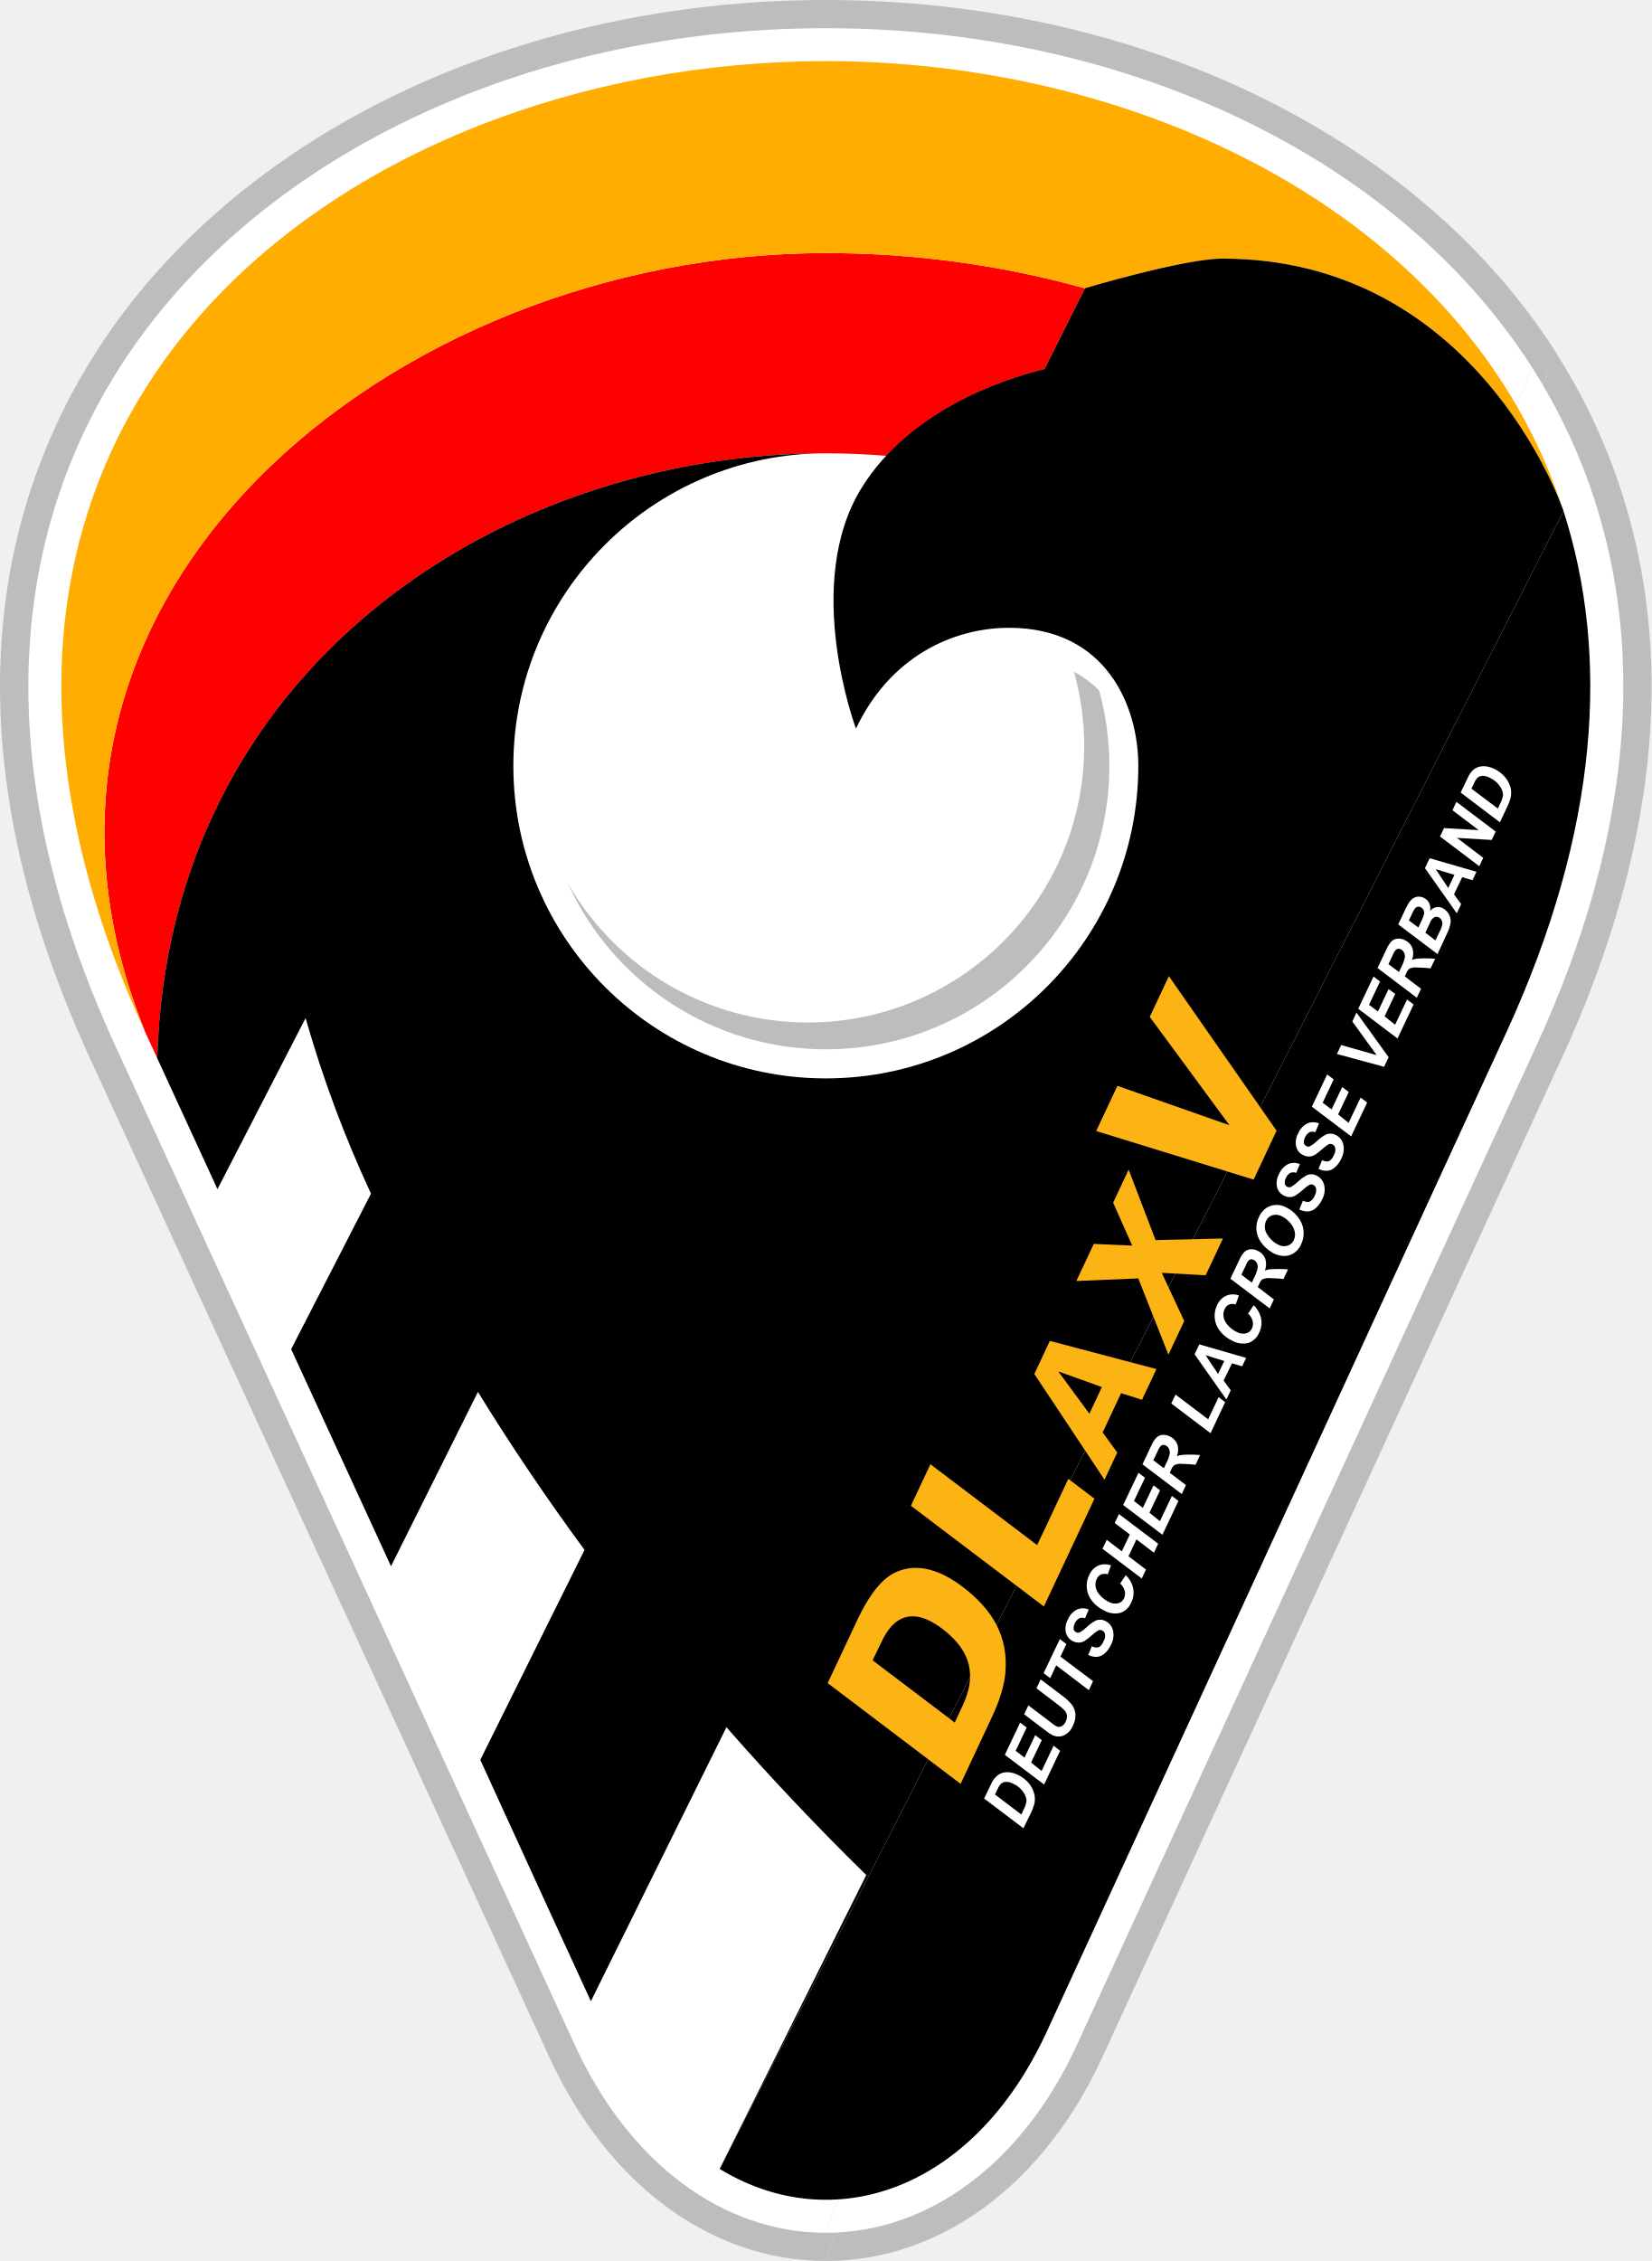
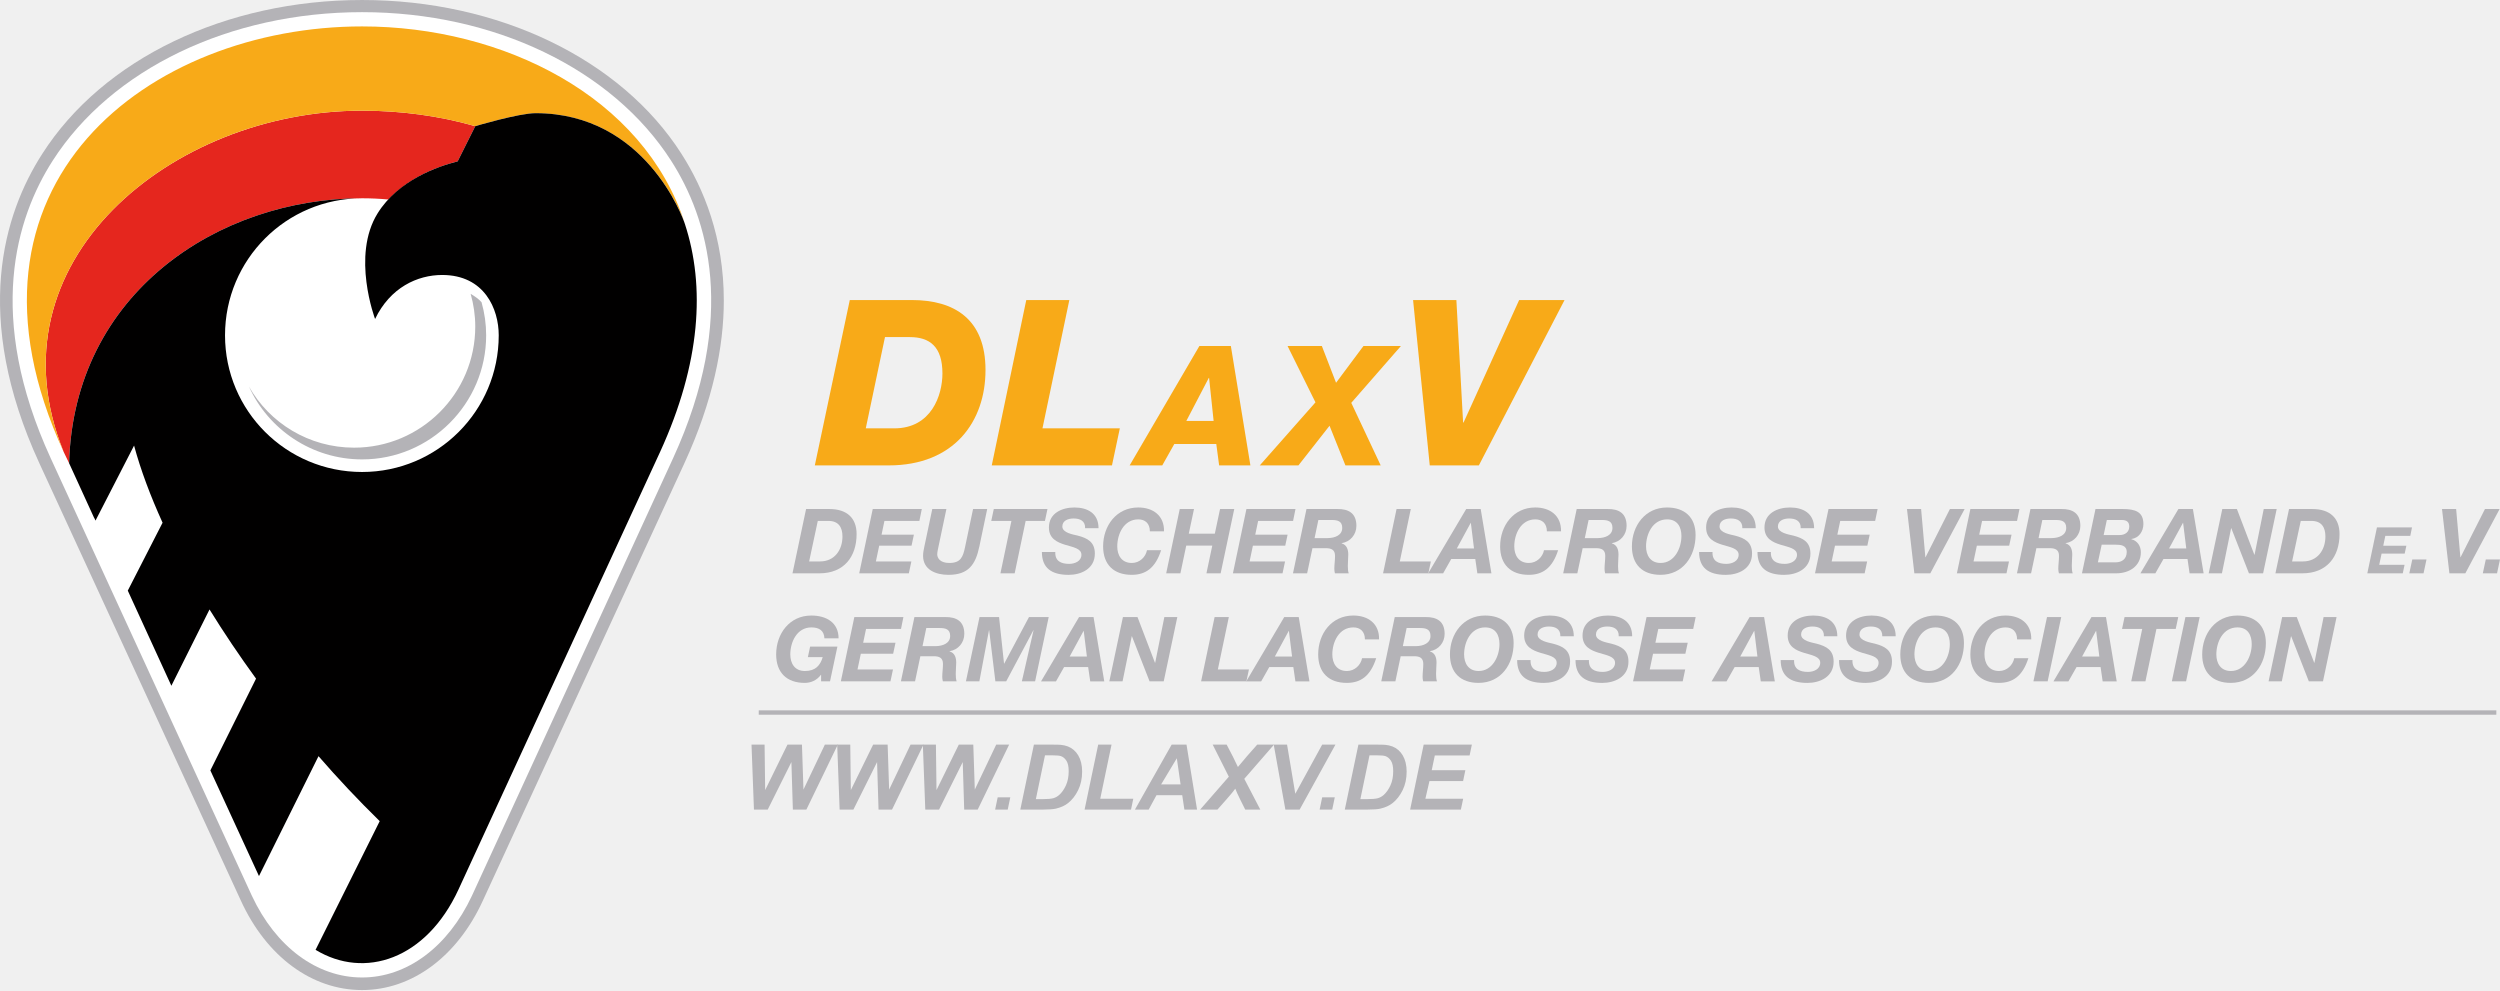
- <svg xmlns="http://www.w3.org/2000/svg" id="Ebene_1" data-name="Ebene 1" viewBox="0 0 588.91 806">
+ <svg xmlns="http://www.w3.org/2000/svg" viewBox="1342.37 1413.15 9528.93 3773.67">
  <defs>
-     <style>
-       .cla-1 {
-         fill: #bbbdbf;
-       }
- 
-       .cla-2 {
-         fill: #fff;
-       }
- 
-       .cla-3 {
-         fill: red;
-       }
- 
-       .cla-4 {
-         fill: #ffad00;
-       }
- 
-       .cla-5 {
-         fill: #fcb415;
-       }
-     </style>
+     <style>.cls-1,.cls-7{fill:#b4b3b7;}.cls-1,.cls-2,.cls-3,.cls-4,.cls-5{fill-rule:evenodd;}.cls-2{fill:#fff;}.cls-3{fill:#e5261e;}.cls-4,.cls-6{fill:#f8aa18;}.cls-5{fill:#010000;}</style>
  </defs>
-   <path class="cla-1" d="M28.17,532.69c40.81,0,77.66-27.14,98.58-72.62L290.59,103.88c23.27-50.59,32-94.71,32-132.52,0-51.41-16.26-91.1-34.33-119.33" transform="translate(266.28 273.3)" />
-   <path class="cla-1" d="M288.3-148C238.75-225.28,139.08-273.3,28.17-273.3s-210.57,48-260.11,125.36c-31.37,49-57.24,132.37-2.3,251.82L-70.4,460.07c20.92,45.48,57.78,72.62,98.57,72.62" transform="translate(266.28 273.3)" />
-   <path class="cla-2" d="M28.17,522.65c36.79,0,70.2-25,89.44-66.8L281.44,99.68c53-115.31,28.42-195.37-1.61-242.23" transform="translate(266.28 273.3)" />
-   <path class="cla-2" d="M279.83-142.55C232.09-217,135.68-263.25,28.17-263.25S-175.75-217-223.48-142.52c-30,46.83-54.65,126.92-1.61,242.2L-61.25,455.85c19.22,41.83,52.66,66.8,89.42,66.8" transform="translate(266.28 273.3)" />
-   <path class="cla-3" d="M120.57-170.52l-14.4,28.81c-14,3.36-38.91,12.08-56.4,30.9-7.2-.57-14.4-.9-21.61-.9-117.24,0-234.43,77.53-238.37,215.67l-4.21-9.15c-62.89-155.2,88.09-277.89,242.58-277.89A344.42,344.42,0,0,1,120.57-170.52Z" transform="translate(266.28 273.3)" />
-   <path class="cla-4" d="M290.56-92.9a7,7,0,0,1,.38,1.09C290.85-92.09,290.7-92.47,290.56-92.9Z" transform="translate(266.28 273.3)" />
-   <path class="cla-4" d="M290.56-92.9c-4.93-13-37.48-88.19-121-88.19-13.6,0-49,10.57-49,10.57a344.42,344.42,0,0,0-92.41-12.56c-154.49,0-305.47,122.69-242.58,277.89-100.76-219,70.94-346.32,242.58-346.32C142.37-251.51,256.63-195.12,290.56-92.9Z" transform="translate(266.28 273.3)" />
-   <path class="cla-1" d="M-63.89,41.39a101,101,0,0,0,92.06,59.37A101.08,101.08,0,0,0,129.27-.29a102.09,102.09,0,0,0-3.64-26.87,37.9,37.9,0,0,0-9-6.7,97.69,97.69,0,0,1,3.66,26.53A98.55,98.55,0,0,1,21.75,91.2,98.47,98.47,0,0,1-63.89,41.39" transform="translate(266.28 273.3)" />
-   <path d="M-9.68,499.87c40,24.45,90.36,8.18,116.63-48.93L244.64,151.56l26.15-56.77C304.08,22.35,307.63-40,291.2-91.11" transform="translate(266.28 273.3)" />
-   <path d="M291.2-91.11c-1.36-4.19-32.38-90-121.66-90-13.61,0-48.94,10.54-48.94,10.54l-14.43,28.82c-16.58,4-48.39,15.44-65.1,42.13-21.53,34.46-2.15,86.05-2.15,86.05C51-39.16,73.45-49.5,93.52-49.5c34.59,0,46.07,27.88,46.07,49.21A111.43,111.43,0,0,1,28.17,111.13,111.43,111.43,0,0,1-83.24-.29,111.43,111.43,0,0,1,28.17-111.72c-117.23,0-234.44,77.52-238.39,215.65L-189.94,148s.4.94,1.19,2.63l31.43-61A422,422,0,0,0-134,152.21l-28.47,55.44c10.41,22.65,22.85,49.67,35.6,77.38l31-62.13c11.55,18.77,24.26,37.63,38,56.31l-37.16,74.85C-77.91,391.6-63,424-55.6,440.09l48.34-97.67c15.9,18.17,32.61,35.82,49.86,52.69L-9.68,499.87" transform="translate(266.28 273.3)" />
-   <path class="cla-5" d="M28.83,326.7l10.44-22.24c2.94-6.28,7.44-14.14,13.36-17.07,8.45-4.18,17.26-.37,24.28,4.95,10.51,8,16.51,17.54,15.25,31-.7,6.8-3.7,13.21-5.42,16.86L76.23,362.61,28.83,326.7m45.3,14.05,2.94-6.28c4.48-9.74,3.65-18.78-7.37-27.14-14.39-10.89-20,1.08-22.08,5.52l-2.77,5.72Z" transform="translate(266.28 273.3)" />
-   <polyline class="cla-5" points="324.79 536.78 331.74 521.97 369.82 550.81 380.91 527.18 390.23 534.25 372.19 572.68 324.79 536.78">
-   </polyline>
-   <path class="cla-5" d="M102.5,216.52l5.55-11.82,38,10.05-5.15,10.95-7.45-2.37-6.58,14,5.21,7.17-4.55,9.69-25-37.68m24.08,4.65-15.33-5.51-.07.15,10.94,14.86Z" transform="translate(266.28 273.3)" />
-   <polyline class="cla-5" points="422.24 470.92 416.61 482.9 405.85 455.72 383.78 456.65 389.99 443.43 403.71 444.04 396.89 428.73 402.42 416.94 412.02 442.06 436.04 441.5 429.88 454.62 414.23 453.74 422.24 470.92">
-   </polyline>
-   <polyline class="cla-5" points="390.85 403.19 398.42 387.08 438.38 401.13 409.95 362.5 416.77 347.98 455.16 403.07 446.99 420.5 390.85 403.19">
-   </polyline>
-   <path class="cla-2" d="M98.62,378.44l-14-10.6,2-4.17c.55-1.17.92-1.9,1.11-2.21A7.11,7.11,0,0,1,89,359.93a5.09,5.09,0,0,1,1.48-1,5.55,5.55,0,0,1,1.79-.46,7,7,0,0,1,2.06.12,10.17,10.17,0,0,1,2.25.77,11.21,11.21,0,0,1,4,3.07,9.71,9.71,0,0,1,1.94,3.86,8.09,8.09,0,0,1,0,3.49,16.28,16.28,0,0,1-1.21,3.17Zm-.74-4.9.77-1.62a11.64,11.64,0,0,0,1-2.64,3.82,3.82,0,0,0-.12-1.83A7.46,7.46,0,0,0,98,364.78a9,9,0,0,0-3.06-2.24,5.17,5.17,0,0,0-2.73-.64,2.86,2.86,0,0,0-1.73.8,7.17,7.17,0,0,0-1.12,1.86l-.88,1.85Z" transform="translate(266.28 273.3)" />
-   <path class="cla-2" d="M106,362.85,92,352.27l5.45-11.5,2.33,1.77-3.93,8.3,3.17,2.41,3.8-8,2.34,1.77-3.8,8,3.75,3,4.27-9,2.33,1.78Z" transform="translate(266.28 273.3)" />
-   <path class="cla-2" d="M98.88,337.81l1.51-3.18,7.59,5.74,1.86,1.42a4,4,0,0,0,.48.27,2.16,2.16,0,0,0,1.84.05,3.15,3.15,0,0,0,1.52-1.67,4.24,4.24,0,0,0,.47-2.11,3.25,3.25,0,0,0-.74-1.77,15,15,0,0,0-2.52-2.21l-7.62-5.8,1.5-3.18,7.65,5.79a18.21,18.21,0,0,1,3.48,3.23,6.39,6.39,0,0,1,1.26,3.3,7.93,7.93,0,0,1-.89,4.16,6.5,6.5,0,0,1-3.29,3.52,4.89,4.89,0,0,1-4.09-.18,6.7,6.7,0,0,1-.91-.52c-.21-.13-.79-.56-1.75-1.28Z" transform="translate(266.28 273.3)" />
-   <path class="cla-2" d="M123.45,326l-1.51,3.2-11.63-8.83-2.15,4.55-2.34-1.77L111.61,311l2.33,1.76-2.12,4.49Z" transform="translate(266.28 273.3)" />
-   <path class="cla-2" d="M121.73,316.66l1.28-3.11a3.71,3.71,0,0,0,2.19.43c.77-.2,1.46-.93,2-2.19a3.92,3.92,0,0,0,.51-2.53,1.87,1.87,0,0,0-1-1.34,1.6,1.6,0,0,0-1.43,0,11.83,11.83,0,0,0-2.18,1.66,23.07,23.07,0,0,1-2.55,2,4.17,4.17,0,0,1-2,.66,4.35,4.35,0,0,1-2.18-.45,4.63,4.63,0,0,1-2.58-3,6.52,6.52,0,0,1,.66-4.71,6.94,6.94,0,0,1,3.28-3.62,5.23,5.23,0,0,1,4.18,0l-1.31,3.12a2.76,2.76,0,0,0-2.08,0,4.32,4.32,0,0,0-2,3.86,1.66,1.66,0,0,0,.91,1.12,1.5,1.5,0,0,0,1.34,0,11.4,11.4,0,0,0,2.31-1.72,13.94,13.94,0,0,1,3.49-2.52,4,4,0,0,1,3.23.2,5.05,5.05,0,0,1,2.74,3.29,7.3,7.3,0,0,1-.69,5.21,9,9,0,0,1-2.32,3.14,4.58,4.58,0,0,1-2.84,1.19A6.36,6.36,0,0,1,121.73,316.66Z" transform="translate(266.28 273.3)" />
-   <path class="cla-2" d="M133.11,291.21l2-3a9.11,9.11,0,0,1,2.65,4.72,8,8,0,0,1-.71,5.06,6.39,6.39,0,0,1-3.82,3.64,7.8,7.8,0,0,1-5.73-.76,12,12,0,0,1-4.33-3.36,8.7,8.7,0,0,1-1.94-4.57,8.58,8.58,0,0,1,.8-4.7,6.62,6.62,0,0,1,3.27-3.43,6.14,6.14,0,0,1,4.55-.09l-1.16,3.2a3.57,3.57,0,0,0-2.42.05,3.19,3.19,0,0,0-1.52,1.64,4.68,4.68,0,0,0-.37,2.85,5.94,5.94,0,0,0,1.64,3,10,10,0,0,0,3.09,2.31,4.68,4.68,0,0,0,3.3.47,3.16,3.16,0,0,0,2.07-1.75,4,4,0,0,0,.27-2.65A5.24,5.24,0,0,0,133.11,291.21Z" transform="translate(266.28 273.3)" />
-   <path class="cla-2" d="M138.92,275.47l-2.84,6,6.24,4.74-1.51,3.19-14-10.59,1.51-3.19,5.39,4.09,2.85-6-5.39-4.09,1.5-3.19,14,10.58-1.51,3.2Z" transform="translate(266.28 273.3)" />
-   <path class="cla-2" d="M148.19,273.8l-14-10.58,5.45-11.5,2.33,1.77-3.93,8.3,3.17,2.41,3.8-8,2.34,1.77-3.8,8,3.75,3,4.27-9,2.33,1.78Z" transform="translate(266.28 273.3)" />
-   <path class="cla-2" d="M156.58,256.1l-1.51,3.19-14-10.59,3.26-6.89a9.18,9.18,0,0,1,1.68-2.59,3.48,3.48,0,0,1,2.09-1,4.8,4.8,0,0,1,2.65.51,5.07,5.07,0,0,1,2.7,2.73,6.26,6.26,0,0,1-.11,4.34,6.92,6.92,0,0,1,2-.47,41.67,41.67,0,0,1,6.27.06L160,248.85c-1-.14-2.62-.24-4.86-.32a5.25,5.25,0,0,0-2.68.44,3.36,3.36,0,0,0-1.06,1.44l-.61,1.3Zm-7.88-6,.8-1.69a13.37,13.37,0,0,0,1.31-3.55,3,3,0,0,0-.34-1.78,2.49,2.49,0,0,0-1.15-1.12,1.54,1.54,0,0,0-1.59.08,4.58,4.58,0,0,0-1.12,1.71l-1.67,3.51Z" transform="translate(266.28 273.3)" />
-   <path class="cla-2" d="M165.34,237.61l-14-10.59,1.51-3.19,11.64,8.82,3.73-7.89,2.34,1.77Z" transform="translate(266.28 273.3)" />
-   <path class="cla-2" d="M173,212.69,170,218.83l2.54,3.49L171,225.6l-11.35-16.12,1.68-3.54,16.7,4.83-1.44,3Zm-2.77-.83-6.66-2.06,4.46,6.7Z" transform="translate(266.28 273.3)" />
-   <path class="cla-2" d="M178.72,195l2-3a9.17,9.17,0,0,1,2.66,4.72,8,8,0,0,1-.71,5.06,6.41,6.41,0,0,1-3.82,3.64,7.8,7.8,0,0,1-5.73-.76,11.93,11.93,0,0,1-4.33-3.36,8.79,8.79,0,0,1-1.95-4.57,8.68,8.68,0,0,1,.81-4.7,6.62,6.62,0,0,1,3.27-3.43,6.11,6.11,0,0,1,4.54-.09l-1.15,3.2a3.57,3.57,0,0,0-2.42.05,3.25,3.25,0,0,0-1.53,1.64,4.67,4.67,0,0,0-.36,2.85,6,6,0,0,0,1.64,3,10.14,10.14,0,0,0,3.09,2.3,4.68,4.68,0,0,0,3.3.47,3.21,3.21,0,0,0,2.07-1.75,4,4,0,0,0,.27-2.65A5.24,5.24,0,0,0,178.72,195Z" transform="translate(266.28 273.3)" />
-   <path class="cla-2" d="M187.93,189.93l-1.51,3.19-14-10.59,3.27-6.89a9,9,0,0,1,1.67-2.59,3.45,3.45,0,0,1,2.1-1,4.76,4.76,0,0,1,2.64.51,5.07,5.07,0,0,1,2.7,2.73,6.31,6.31,0,0,1-.1,4.34,6.54,6.54,0,0,1,2-.47,42.81,42.81,0,0,1,6.27.05l-1.63,3.43c-1-.14-2.62-.25-4.86-.32a5.25,5.25,0,0,0-2.68.44,3.29,3.29,0,0,0-1,1.44l-.62,1.3Zm-7.88-6,.8-1.69a12.92,12.92,0,0,0,1.31-3.56,3,3,0,0,0-.33-1.77,2.61,2.61,0,0,0-1.15-1.13,1.58,1.58,0,0,0-1.6.09A4.58,4.58,0,0,0,178,177.6l-1.66,3.51Z" transform="translate(266.28 273.3)" />
-   <path class="cla-2" d="M188.19,173.66a12.63,12.63,0,0,1-2.7-1.79,11.4,11.4,0,0,1-2.76-3.32,8.86,8.86,0,0,1-1.06-3.92,9.09,9.09,0,0,1,1-4.24,7,7,0,0,1,4-3.8,7.1,7.1,0,0,1,5.57.48,11.46,11.46,0,0,1,4.2,3.4,9.46,9.46,0,0,1,2.05,4.8,9.12,9.12,0,0,1-.88,5.06,7,7,0,0,1-2.71,3.17,6.06,6.06,0,0,1-3.42.93A8.47,8.47,0,0,1,188.19,173.66Zm1.43-3.19a4.24,4.24,0,0,0,3.14.3,3.62,3.62,0,0,0,2.29-2.05,4.64,4.64,0,0,0,.33-2.88,7,7,0,0,0-1.65-3.19,9.09,9.09,0,0,0-3-2.38,4.46,4.46,0,0,0-3.34-.37,3.62,3.62,0,0,0-2.23,2,4.87,4.87,0,0,0,.38,4.83A9.25,9.25,0,0,0,189.62,170.47Z" transform="translate(266.28 273.3)" />
-   <path class="cla-2" d="M197,157.83l1.28-3.11a3.78,3.78,0,0,0,2.19.43,3.66,3.66,0,0,0,2-2.19,4.08,4.08,0,0,0,.51-2.53,1.85,1.85,0,0,0-1-1.34,1.62,1.62,0,0,0-1.44,0,12.15,12.15,0,0,0-2.17,1.67,24.92,24.92,0,0,1-2.56,2,4.09,4.09,0,0,1-4.16.21,4.63,4.63,0,0,1-2.57-2.95,6.54,6.54,0,0,1,.65-4.72,7,7,0,0,1,3.28-3.62,5.26,5.26,0,0,1,4.19,0l-1.31,3.13a2.75,2.75,0,0,0-2.09,0,3.36,3.36,0,0,0-1.55,1.75,3.32,3.32,0,0,0-.43,2.11,1.57,1.57,0,0,0,.91,1.12,1.54,1.54,0,0,0,1.34,0,11.85,11.85,0,0,0,2.3-1.72,14.31,14.31,0,0,1,3.49-2.52,4,4,0,0,1,3.23.2,5,5,0,0,1,2.74,3.28,7.2,7.2,0,0,1-.69,5.21,9.21,9.21,0,0,1-2.31,3.15,4.56,4.56,0,0,1-2.85,1.18A6.31,6.31,0,0,1,197,157.83Z" transform="translate(266.28 273.3)" />
-   <path class="cla-2" d="M203.83,143.38l1.28-3.11a3.71,3.71,0,0,0,2.19.43c.78-.2,1.46-.93,2-2.19a3.93,3.93,0,0,0,.51-2.53,1.85,1.85,0,0,0-1-1.34,1.63,1.63,0,0,0-1.43,0,12.61,12.61,0,0,0-2.18,1.67,23.07,23.07,0,0,1-2.55,2,4.28,4.28,0,0,1-2,.66,4.35,4.35,0,0,1-2.18-.45,4.65,4.65,0,0,1-2.58-3,6.52,6.52,0,0,1,.66-4.71,6.94,6.94,0,0,1,3.28-3.62,5.23,5.23,0,0,1,4.18,0l-1.31,3.12a2.72,2.72,0,0,0-2.08,0,4.32,4.32,0,0,0-2,3.85,1.66,1.66,0,0,0,.91,1.13,1.53,1.53,0,0,0,1.35,0,12.17,12.17,0,0,0,2.3-1.72,13.94,13.94,0,0,1,3.49-2.52,4,4,0,0,1,3.23.2,5,5,0,0,1,2.74,3.28,7.29,7.29,0,0,1-.69,5.21,9,9,0,0,1-2.31,3.15,4.59,4.59,0,0,1-2.85,1.18A6.23,6.23,0,0,1,203.83,143.38Z" transform="translate(266.28 273.3)" />
-   <path class="cla-2" d="M215.47,131.8l-14-10.58,5.45-11.5,2.33,1.77-3.93,8.3,3.17,2.41,3.8-8,2.34,1.77-3.8,8,3.74,3,4.28-9,2.33,1.77Z" transform="translate(266.28 273.3)" />
-   <path class="cla-2" d="M228.84,103.59l-1.61,3.4-16.83-4.56,1.51-3.19,12.66,3.59-8.68-12,1.49-3.17Z" transform="translate(266.28 273.3)" />
-   <path class="cla-2" d="M232,96.89,218,86.31l5.45-11.5,2.33,1.77-3.93,8.3,3.17,2.41,3.8-8L231.2,81l-3.8,8,3.74,3,4.28-9,2.33,1.78Z" transform="translate(266.28 273.3)" />
-   <path class="cla-2" d="M240.4,79.19l-1.51,3.19-14-10.59,3.26-6.89a9.18,9.18,0,0,1,1.68-2.59,3.48,3.48,0,0,1,2.09-1,4.81,4.81,0,0,1,2.65.51,5.07,5.07,0,0,1,2.7,2.73,6.26,6.26,0,0,1-.11,4.34,6.92,6.92,0,0,1,2-.47,41.67,41.67,0,0,1,6.27.06l-1.63,3.42c-1-.14-2.62-.24-4.86-.32a5.23,5.23,0,0,0-2.68.44,3.36,3.36,0,0,0-1.06,1.44l-.61,1.3Zm-7.88-6,.8-1.69A13.37,13.37,0,0,0,234.63,68a3,3,0,0,0-.34-1.78,2.49,2.49,0,0,0-1.15-1.12,1.54,1.54,0,0,0-1.59.08,4.58,4.58,0,0,0-1.12,1.71l-1.67,3.51Z" transform="translate(266.28 273.3)" />
-   <path class="cla-2" d="M246.26,66.82l-14-10.59,2.51-5.3a22.18,22.18,0,0,1,1.25-2.36,5.66,5.66,0,0,1,1.55-1.63,3.54,3.54,0,0,1,1.84-.61,4.24,4.24,0,0,1,1.95.42,4,4,0,0,1,1.9,1.78,4.89,4.89,0,0,1,.38,2.9,3.88,3.88,0,0,1,2.05-1.31,3.26,3.26,0,0,1,2.22.23,5.32,5.32,0,0,1,2.27,2,4.9,4.9,0,0,1,.77,3,12.16,12.16,0,0,1-1.26,4.08Zm-6.82-9.49,1.15-2.44a9.61,9.61,0,0,0,.89-2.46,2.2,2.2,0,0,0-.25-1.44,2.16,2.16,0,0,0-1-.9,1.51,1.51,0,0,0-1.13-.12,1.81,1.81,0,0,0-1,.72,14.1,14.1,0,0,0-.86,1.65l-1.18,2.48Zm6.08,4.6L247,58.85a9.58,9.58,0,0,0,1-2.71,2.44,2.44,0,0,0-.32-1.45,2.3,2.3,0,0,0-1-1,1.77,1.77,0,0,0-1.54,0,3.16,3.16,0,0,0-1.41,1.67l-1.8,3.81Z" transform="translate(266.28 273.3)" />
-   <path class="cla-2" d="M255.06,39.39l-2.91,6.14L254.7,49l-1.56,3.27L241.79,36.18l1.68-3.54,16.7,4.83-1.44,3Zm-2.77-.84-6.66-2,4.46,6.7Z" transform="translate(266.28 273.3)" />
-   <path class="cla-2" d="M267,23.13l-1.41,3-12.4-.75,9.39,7.11-1.41,3-14-10.59,1.41-3,12.37.72-9.35-7.08,1.4-3Z" transform="translate(266.28 273.3)" />
-   <path class="cla-2" d="M268.52,19.83l-14-10.6,2-4.17c.55-1.17.92-1.9,1.11-2.21a7.4,7.4,0,0,1,1.2-1.53,5.23,5.23,0,0,1,1.48-1,5.61,5.61,0,0,1,1.8-.46,6.89,6.89,0,0,1,2.05.12,10.25,10.25,0,0,1,2.26.77,11.08,11.08,0,0,1,4,3.07,9.73,9.73,0,0,1,1.95,3.86,8.09,8.09,0,0,1-.05,3.49,16.28,16.28,0,0,1-1.21,3.17Zm-.73-4.9.76-1.62a11.31,11.31,0,0,0,1-2.64,4,4,0,0,0-.12-1.83,7.65,7.65,0,0,0-1.54-2.67,8.86,8.86,0,0,0-3.05-2.24,5.18,5.18,0,0,0-2.74-.64,2.86,2.86,0,0,0-1.72.8A6.9,6.9,0,0,0,259.25,6l-.88,1.85Z" transform="translate(266.28 273.3)" />
+   <g id="Sign_Banner" data-name="Sign&amp;Banner">
+     <path class="cls-1" d="M3939.9,1999.52c-231.67-362.67-699.81-586.34-1217.44-586.34-519.21,0-987.31,223.67-1219,586.34-147,228.47-268.39,619.9-11.19,1179.07l768.47,1667.93c97.45,212.5,270,340.29,461.7,340.29,190.14,0,362.66-127.79,460.12-340.29l768.51-1667.93c108.64-236.44,150.17-444.16,150.17-619.89,0-241.26-76.65-426.61-161.36-559.18" />
+     <path class="cls-2" d="M3900,2025.08c-223.67-348.29-674.18-565.59-1177.49-565.59-504.84,0-955.38,217.3-1179,565.59-140.57,218.91-255.64,594.34-8,1134.3l766.88,1668c91.06,194.85,247.6,311.51,420.15,311.51,171,0,327.53-116.66,418.63-311.51l766.84-1668c247.62-540,132.61-915.39-8-1134.3" />
+     <path class="cls-3" d="M3086.76,2028.25l67.11-134.18c-139-40-286-59.13-431.41-59.13-723.71,0-1431.48,575.15-1137.52,1300.5l20.8,43.15c17.56-647.06,567.17-1009.69,1116.72-1009.69q50.37,0,100.69,4.74c81.45-87.86,198.11-129.42,263.61-145.39" />
+     <path class="cls-4" d="M3153.87,1894.07s166.13-49.53,230-49.53c410.6,0,557.59,386.67,568.79,420.18-156.59-484.09-693.38-750.88-1230.24-750.88-805.19,0-1608.83,595.93-1137.52,1621.6-294-725.35,413.81-1300.5,1137.52-1300.5,145.37,0,292.39,19.17,431.41,59.13" />
+     <path class="cls-1" d="M2291.09,2886.21c73.52,162.95,239.67,278,431.37,278,260.45,0,472.93-212.48,472.93-472.92a462.38,462.38,0,0,0-17.57-126.21c-11.19-12.77-25.55-22.38-41.53-31.94,11.15,39.94,17.58,81.47,17.58,124.59,0,255.64-207.71,461.73-461.72,461.73-172.56,0-322.75-94.26-401.06-233.25" />
+     <path class="cls-5" d="M3952.7,2266.35c-6.42-20.78-150.24-421.81-568.79-421.81-63.91,0-230,49.53-230,49.53l-67.11,134.18c-76.69,19.21-226.86,71.91-305.19,198.13C2681,2387.75,2772,2629,2772,2629c57.51-119.83,161.39-167.75,255.64-167.75,161.39,0,215.67,129.39,215.67,230.06,0,287.6-233.23,520.86-520.84,520.86-289.15,0-522.4-233.26-522.4-520.86,0-289.16,233.25-522.39,522.4-522.39-549.55,0-1099.16,362.63-1116.72,1009.69L1700,3384.66a78.59,78.59,0,0,1,6.39,12.82l147-286c25.58,94.3,62.31,191.79,108.62,294l-132.59,258.88c47.92,105.4,107,233.19,166.14,362.63l145.39-290.83q81.47,131.77,177.34,263.7l-174.12,349.81c81.47,175.82,150.17,327.59,185.31,402.7l226.87-457c73.5,84.71,151.76,167.78,233.3,247.67l-244.47,490.45c186.92,113.45,421.8,36.73,544.79-230.1l645.43-1401.09,123.05-266.83c155-338.71,172.54-631.05,94.28-869.09" />
+     <path class="cls-6" d="M4642.31,3045.87h108.58c142.12,0,183.63-127.18,183.63-209.23,0-102.42-48.57-138.62-124.46-138.62h-94.53l-73.22,347.85m-60.92-489.07H4818c161.57,0,280.69,72.41,280.69,266.59,0,196-119.12,363.68-369,363.68H4448.09Z" />
+     <polyline class="cls-6" points="5254.06 2556.8 5418.22 2556.8 5315.81 3045.87 5610.69 3045.87 5580.72 3187.07 5122.51 3187.07 5254.06 2556.8" />
+     <path class="cls-6" d="M5864.22,3017.45h103.94l-17.25-163.8h-1.22l-85.47,163.8m49.71-285.56h119.9l74.52,455.18H5989.18l-10.85-81.64h-160l-45.93,81.64h-124.3Z" />
+     <polyline class="cls-6" points="6356.37 2946.72 6249.93 2731.89 6380.68 2731.89 6434.84 2872.11 6539.33 2731.89 6682.14 2731.89 6492.84 2948.66 6605.01 3187.07 6470.54 3187.07 6409.98 3035.97 6291.42 3187.07 6144.05 3187.07 6356.37 2946.72" />
+     <polyline class="cls-6" points="6728.4 2556.8 6893.46 2556.8 6919.1 3023.74 6920.82 3023.74 7132.7 2556.8 7305.76 2556.8 6979.1 3187.07 6791.97 3187.07 6728.4 2556.8" />
+     <path class="cls-7" d="M4426.49,3553.09H4468c54.94,0,85.47-43.26,85.47-95,0-35.43-15.1-59.45-53.58-59.45h-40.45l-33,154.48m-11.65-199.81h88.56c68.29,0,104,35.37,104,95.49,0,85.42-47.35,149.65-141.72,149.65H4363Z" />
+     <polyline class="cls-7" points="4668.87 3353.28 4855.94 3353.28 4846.68 3398.61 4713.49 3398.61 4702.48 3451.16 4825.72 3451.16 4816.79 3493.03 4693.56 3493.03 4680.88 3553.09 4816.15 3553.09 4806.5 3598.41 4617.35 3598.41 4668.87 3353.28" />
+     <path class="cls-7" d="M5075.35,3495.76c-14.84,70.4-41.93,108.44-118.14,108.44-47.74,0-96.49-19.18-96.49-72.74,0-12.35,2.76-24.36,5.18-36.42l29.91-141.76h53.86L4919.81,3495c-1.72,7.95-5.14,23.07-5.14,30.91,0,12.35,8.89,33,46,33,44,0,52.19-23.35,60.06-60.39l30.56-145.26h53.88l-29.81,142.48" />
+     <polyline class="cls-7" points="5197.51 3398.61 5120.62 3398.61 5130.27 3353.28 5334.86 3353.28 5325.27 3398.61 5251.78 3398.61 5209.87 3598.41 5155.63 3598.41 5197.51 3398.61" />
+     <path class="cls-7" d="M5364.75,3517.11c-1.69,34.65,21.94,45.27,52.8,45.27,21.67,0,46.72-10.29,46.72-34.7,0-24-31.54-28.81-62.09-38.09-31-9.63-61.82-23.69-61.82-65.91,0-54.55,49.78-76.23,97.13-76.23,50.16,0,92,22.35,92,79h-51.13c1.08-27.47-18.88-37.09-43.88-37.09-20.63,0-42.93,7.84-42.93,30.58,0,24.31,41.51,30.54,58.31,34.6,38.45,10,65.59,24.8,65.59,68.73,0,58.67-53.22,81-99.9,81-67.63,0-101.91-28.08-101.91-87.09h51.13" />
+     <path class="cls-7" d="M5725.19,3438.48c0-30.25-18.18-45.71-43.93-45.71-55.33,0-80.36,56-80.36,103,0,33.7,16.46,63.17,55.61,63.17,29.92,0,52.89-23,57.67-48.77h53.95c-22,68.35-59.18,94-112.28,94-68.69,0-108.89-39.43-108.89-108.44,0-79.3,51.16-148.31,133.91-148.31,56.67,0,99.6,31.25,98.21,91h-53.89" />
+     <polyline class="cls-7" points="5839.09 3353.28 5893.42 3353.28 5873.51 3447.38 5972.71 3447.38 5992.68 3353.28 6046.84 3353.28 5994.96 3598.41 5940.8 3598.41 5963.1 3492.64 5863.83 3492.64 5841.59 3598.41 5787.37 3598.41 5839.09 3353.28" />
+     <polyline class="cls-7" points="6093.23 3353.28 6280.24 3353.28 6271.07 3398.61 6137.88 3398.61 6126.81 3451.16 6250.1 3451.16 6241.2 3493.03 6117.91 3493.03 6105.24 3553.09 6240.48 3553.09 6230.86 3598.41 6041.73 3598.41 6093.23 3353.28" />
+     <path class="cls-7" d="M6353,3464.17h49.83c28.41-.33,55.55-11.29,55.55-38.82,0-26.41-18.52-30.19-39.76-30.19h-51.22l-14.4,69m-30.87-110.89h117.06c44.32-.72,73.19,16.85,73.19,64.23,0,33.26-23.47,61.12-56.34,65.9v.73c20.25,6.11,25.36,24,25.36,43.21,0,11-1.67,27.47-1.67,42.59,0,11,.62,21.24,3.39,28.48h-52.54a71.9,71.9,0,0,1-2.34-16.52c0-16.46,2.72-33.25,2.72-49.77,0-23.64-14.07-29.53-35.37-29.53h-50.77l-20.24,95.82h-53.94Z" />
+     <polyline class="cls-7" points="6665.46 3353.28 6719.73 3353.28 6677.8 3553.09 6796.31 3553.09 6786.63 3598.41 6614.02 3598.41 6665.46 3353.28" />
+     <path class="cls-7" d="M6895.13,3503.65h65.51l-12-97.43H6948l-52.83,97.43m35.76-150.37h55.22L7027,3598.42h-53.61l-7.84-54.56h-91.7L6843,3598.42h-57.06Z" />
+     <path class="cls-7" d="M7238.41,3438.48c0-30.25-18.18-45.71-43.87-45.71-55.34,0-80.42,56-80.42,103,0,33.7,16.52,63.17,55.67,63.17,29.86,0,52.83-23,57.67-48.77h53.88c-22,68.35-59.05,94-112.27,94-68.57,0-108.83-39.43-108.83-108.44,0-79.3,51.16-148.31,133.91-148.31,56.61,0,99.54,31.25,98.21,91h-53.95" />
+     <path class="cls-7" d="M7383,3464.17h49.82c28.42-.33,55.56-11.29,55.56-38.82,0-26.41-18.52-30.19-39.82-30.19H7397.4l-14.45,69m-30.87-110.89h117c44.37-.72,73.18,16.85,73.18,64.23,0,33.26-23.36,61.12-56.33,65.9v.73c20.24,6.11,25.46,24,25.46,43.21,0,11-1.72,27.47-1.72,42.59,0,11,.61,21.24,3.45,28.48h-52.61a72.43,72.43,0,0,1-2.33-16.52c0-16.46,2.72-33.25,2.72-49.77,0-23.64-14.07-29.53-35.37-29.53h-50.77l-20.3,95.82h-53.88Z" />
+     <path class="cls-7" d="M7672,3558.93c52.83,0,79.25-56.33,79.25-102.66,0-34.31-15.08-63.5-54.56-63.5-55.22,0-80.3,56-80.3,103,0,33.7,16.46,63.17,55.61,63.17m24.36-211.48c66.23,0,108.83,36.42,108.83,105,0,80.69-48.05,151.71-133.86,151.71-68.68,0-108.83-39.43-108.83-108.44C7562.51,3416.46,7613.62,3347.45,7696.37,3347.45Z" />
+     <path class="cls-7" d="M7869.76,3517.11c-1.73,34.65,21.91,45.27,52.89,45.27,21.57,0,46.66-10.29,46.66-34.7,0-24-31.59-28.81-62.18-38.09-30.86-9.63-61.78-23.69-61.78-65.91,0-54.55,49.82-76.23,97.15-76.23,50.16,0,92,22.35,92,79h-51.11c1-27.47-18.9-37.09-43.93-37.09-20.63,0-42.93,7.84-42.93,30.58,0,24.31,41.49,30.54,58.34,34.6,38.48,10,65.56,24.8,65.56,68.73,0,58.67-53.16,81-99.93,81-67.63,0-101.88-28.08-101.88-87.09h51.16" />
+     <path class="cls-7" d="M8092.21,3517.11c-1.67,34.65,21.9,45.27,52.82,45.27,21.69,0,46.72-10.29,46.72-34.7,0-24-31.53-28.81-62.12-38.09-30.92-9.63-61.84-23.69-61.84-65.91,0-54.55,49.77-76.23,97.21-76.23,50.16,0,92,22.35,92,79h-51.16c1.05-27.47-18.91-37.09-43.94-37.09-20.57,0-42.87,7.84-42.87,30.58,0,24.31,41.48,30.54,58.33,34.6,38.43,10,65.57,24.8,65.57,68.73,0,58.67-53.16,81-99.93,81-67.62,0-101.88-28.08-101.88-87.09h51.11" />
+     <polyline class="cls-7" points="8311.92 3353.28 8498.99 3353.28 8489.71 3398.61 8356.52 3398.61 8345.57 3451.16 8468.8 3451.16 8459.9 3493.03 8336.61 3493.03 8323.93 3553.09 8459.18 3553.09 8449.61 3598.41 8260.43 3598.41 8311.92 3353.28" />
+     <polyline class="cls-7" points="8699.86 3598.41 8639.08 3598.41 8610.89 3353.28 8664.83 3353.28 8681.01 3537.3 8681.62 3537.3 8774.66 3353.28 8830.66 3353.28 8699.86 3598.41" />
+     <polyline class="cls-7" points="8852.63 3353.28 9039.7 3353.28 9030.47 3398.61 8897.22 3398.61 8886.27 3451.16 9009.5 3451.16 9000.55 3493.03 8877.32 3493.03 8864.64 3553.09 8999.88 3553.09 8990.26 3598.41 8801.19 3598.41 8852.63 3353.28" />
+     <path class="cls-7" d="M9112.49,3464.17h49.77c28.53-.33,55.67-11.29,55.67-38.82,0-26.41-18.63-30.19-39.87-30.19H9126.9l-14.41,69m-30.92-110.89h117.07c44.26-.72,73.12,16.85,73.12,64.23,0,33.26-23.3,61.12-56.27,65.9v.73c20.23,6.11,25.4,24,25.4,43.21,0,11-1.71,27.47-1.71,42.59,0,11,.66,21.24,3.44,28.48h-52.55a69.39,69.39,0,0,1-2.39-16.52c0-16.46,2.78-33.25,2.78-49.77,0-23.64-14.12-29.53-35.43-29.53h-50.82L9084,3598.42h-53.84Z" />
+     <path class="cls-7" d="M9360.69,3452.49h61.11c19.58,0,36.37-10.95,36.37-32.25,0-18.58-11-25.08-28.47-25.08h-57l-12.06,57.33m-22,104.05h67.68c24.3,0,42.21-13.4,42.21-39.43,0-25.8-23-27.86-42.54-27.86h-52.89Zm-9.18-203.26h102.88c49.16,0,79.75,10.68,79.75,57.34,0,27.86-17.18,53.55-46.05,57v.72c23.36,6.12,36.37,26.08,36.37,49.77,0,53.22-44.6,80.31-93.64,80.31H9277.93Z" />
+     <path class="cls-7" d="M9609.93,3503.65h65.57l-12-97.43h-.73l-52.88,97.43m35.65-150.37h55.22l40.87,245.14h-53.5l-7.89-54.56h-91.65l-30.92,54.56h-57Z" />
+     <polyline class="cls-7" points="9812.8 3353.28 9868.47 3353.28 9935.03 3527.68 9935.75 3527.68 9970.79 3353.28 10020.17 3353.28 9968.34 3598.41 9914.4 3598.41 9847.11 3426.41 9846.44 3426.41 9811.46 3598.41 9760.97 3598.41 9812.8 3353.28" />
+     <path class="cls-7" d="M10078.84,3553.09h41.54c54.94,0,85.48-43.26,85.48-95,0-35.43-15.08-59.45-53.5-59.45h-40.54l-33,154.48m-11.62-199.81h88.47c68.41,0,104,35.37,104,95.49,0,85.42-47.32,149.65-141.69,149.65h-102.66Z" />
+     <polyline class="cls-7" points="10402.33 3423.35 10535.96 3423.35 10529.34 3455.66 10434.19 3455.66 10426.35 3493.15 10514.44 3493.15 10507.99 3523.12 10420.01 3523.12 10410.89 3566.05 10507.54 3566.05 10500.7 3598.41 10365.57 3598.41 10402.33 3423.35" />
+     <polyline class="cls-7" points="10536.96 3545.59 10591.18 3545.59 10579.89 3598.41 10525.61 3598.41 10536.96 3545.59" />
+     <polyline class="cls-7" points="10739.16 3598.41 10678.38 3598.41 10650.24 3353.28 10704.13 3353.28 10720.25 3537.3 10720.92 3537.3 10814.01 3353.28 10869.9 3353.28 10739.16 3598.41" />
+     <polyline class="cls-7" points="10817.12 3545.59 10871.29 3545.59 10860 3598.41 10805.78 3598.41 10817.12 3545.59" />
+     <path class="cls-7" d="M4472.09,3985.13h-.67c-16.18,22-39.17,30.92-61.84,30.92-68.65,0-108.8-39.48-108.8-108.5,0-79.24,51.13-148.25,133.89-148.25,57.33,0,104,26.74,104,86.86h-53.92c-1.36-29.53-20-41.6-49.79-41.6-55.28,0-80.33,56-80.33,103,0,33.65,16.46,63.18,55.61,63.18,40.84,0,58.72-21.63,67.95-52.89H4421.6l8.59-40.09h104l-28.14,132.46h-34v-25.08" />
+     <polyline class="cls-7" points="4598.74 3765.13 4785.82 3765.13 4776.59 3810.46 4643.37 3810.46 4632.39 3862.95 4755.65 3862.95 4746.7 3904.83 4623.49 3904.83 4610.78 3964.89 4746.03 3964.89 4736.41 4010.21 4547.27 4010.21 4598.74 3765.13" />
+     <path class="cls-7" d="M4858.61,3876h49.74c28.53-.33,55.65-11.34,55.65-38.87,0-26.36-18.55-30.2-39.82-30.2H4873L4858.61,3876m-30.86-110.89h117.06c44.24-.66,73.1,16.8,73.1,64.18,0,33.31-23.36,61.12-56.31,65.9v.66c20.25,6.23,25.45,24.09,25.45,43.27,0,11-1.79,27.47-1.79,42.6,0,11,.73,21.3,3.48,28.47h-52.52a71.22,71.22,0,0,1-2.39-16.46c0-16.52,2.75-33.31,2.75-49.77,0-23.69-14.13-29.53-35.37-29.53h-50.83l-20.27,95.76h-53.89Z" />
+     <polyline class="cls-7" points="5075.91 3765.13 5150.4 3765.13 5169.31 3942.59 5169.98 3942.59 5264.4 3765.13 5339.56 3765.13 5287.7 4010.21 5237.24 4010.21 5281.89 3815.24 5281.23 3815.24 5177.54 4010.21 5136.33 4010.21 5112.64 3815.24 5111.97 3815.24 5075.27 4010.21 5024.06 4010.21 5075.91 3765.13" />
+     <path class="cls-7" d="M5419.53,3915.45h65.59L5473.05,3818h-.64l-52.88,97.48m35.73-150.32h55.27l40.85,245.08h-53.52l-7.93-54.55h-91.65l-30.91,54.55h-57Z" />
+     <polyline class="cls-7" points="5622.48 3765.13 5678.03 3765.13 5744.66 3939.48 5745.38 3939.48 5780.36 3765.13 5829.8 3765.13 5777.97 4010.21 5724.08 4010.21 5656.79 3838.26 5656.13 3838.26 5621.09 4010.21 5570.65 4010.21 5622.48 3765.13" />
+     <polyline class="cls-7" points="5971.94 3765.13 6026.16 3765.13 5984.28 3964.89 6102.79 3964.89 6093.11 4010.21 5920.44 4010.21 5971.94 3765.13" />
+     <path class="cls-7" d="M6201.61,3915.45h65.56L6255.1,3818h-.66l-52.83,97.48m35.7-150.32h55.33l40.82,245.08h-53.55l-7.9-54.55h-91.7l-30.86,54.55h-57Z" />
+     <path class="cls-7" d="M6544.89,3850.22c0-30.2-18.24-45.66-43.93-45.66-55.28,0-80.36,56-80.36,103,0,33.65,16.52,63.18,55.67,63.18,29.81,0,52.78-23,57.67-48.72h53.88c-22,68.29-59,94-112.27,94-68.63,0-108.83-39.48-108.83-108.5,0-79.24,51.16-148.25,133.85-148.25,56.73,0,99.6,31.19,98.21,90.92h-53.89" />
+     <path class="cls-7" d="M6689.43,3876h49.77c28.53-.33,55.61-11.34,55.61-38.87,0-26.36-18.52-30.2-39.82-30.2h-51.16l-14.4,69.07m-30.87-110.89h117c44.32-.66,73.13,16.8,73.13,64.18,0,33.31-23.36,61.12-56.28,65.9v.66c20.24,6.23,25.36,24.09,25.36,43.27,0,11-1.73,27.47-1.73,42.6,0,11,.78,21.3,3.5,28.47h-52.49a64.4,64.4,0,0,1-2.39-16.46c0-16.52,2.66-33.31,2.66-49.77,0-23.69-14-29.53-35.31-29.53h-50.83L6661,4010.21h-53.88Z" />
+     <path class="cls-7" d="M6978.44,3970.73c52.88,0,79.3-56.28,79.3-102.55,0-34.42-15.08-63.62-54.61-63.62-55.23,0-80.25,56-80.25,103,0,33.65,16.46,63.18,55.56,63.18m24.41-211.43c66.23,0,108.83,36.37,108.83,105,0,80.64-48.05,151.71-133.91,151.71-68.63,0-108.83-39.48-108.83-108.5C6868.94,3828.31,6920.1,3759.3,7002.85,3759.3Z" />
+     <path class="cls-7" d="M7176.24,3928.85c-1.73,34.7,21.86,45.32,52.83,45.32,21.63,0,46.66-10.28,46.66-34.69,0-24-31.53-28.81-62.12-38.1-30.86-9.62-61.73-23.63-61.73-65.9,0-54.61,49.78-76.18,97.05-76.18,50.15,0,92.09,22.3,92.09,79H7289.8c1.05-27.47-18.85-37.14-43.88-37.14-20.58,0-42.93,8-42.93,30.58,0,24.36,41.54,30.53,58.33,34.7,38.43,10,65.57,24.7,65.57,68.68,0,58.67-53.27,81-99.93,81-67.63,0-101.88-28.19-101.88-87.2h51.16" />
+     <path class="cls-7" d="M7398.69,3928.85c-1.79,34.7,21.9,45.32,52.77,45.32,21.69,0,46.77-10.28,46.77-34.69,0-24-31.59-28.81-62.18-38.1-30.8-9.62-61.73-23.63-61.73-65.9,0-54.61,49.72-76.18,97.1-76.18,50.17,0,92.09,22.3,92.09,79h-51.27c1.11-27.47-18.85-37.14-43.88-37.14-20.52,0-42.87,8-42.87,30.58,0,24.36,41.48,30.53,58.28,34.7,38.48,10,65.56,24.7,65.56,68.68,0,58.67-53.22,81-99.87,81-67.62,0-101.94-28.19-101.94-87.2h51.17" />
+     <polyline class="cls-7" points="7618.35 3765.13 7805.53 3765.13 7796.13 3810.46 7663 3810.46 7652.05 3862.95 7775.28 3862.95 7766.32 3904.83 7643.09 3904.83 7630.41 3964.89 7765.66 3964.89 7756.09 4010.21 7566.91 4010.21 7618.35 3765.13" />
+     <path class="cls-7" d="M7975.42,3915.45h65.51L8029,3818h-.66l-52.89,97.48m35.7-150.32h55.23l40.87,245.08h-53.55l-7.85-54.55h-91.7l-30.92,54.55h-57.06Z" />
+     <path class="cls-7" d="M8180.68,3928.85c-1.72,34.7,22,45.32,52.94,45.32,21.58,0,46.66-10.28,46.66-34.69,0-24-31.59-28.81-62.17-38.1-30.87-9.62-61.84-23.63-61.84-65.9,0-54.61,49.83-76.18,97.2-76.18,50.11,0,92,22.3,92,79h-51.1c1-27.47-19-37.14-44-37.14-20.57,0-42.93,8-42.93,30.58,0,24.36,41.6,30.53,58.39,34.7,38.54,10,65.57,24.7,65.57,68.68,0,58.67-53.22,81-99.88,81-67.68,0-101.94-28.19-101.94-87.2h51.11" />
+     <path class="cls-7" d="M8403.18,3928.85c-1.78,34.7,21.91,45.32,52.83,45.32,21.69,0,46.71-10.28,46.71-34.69,0-24-31.58-28.81-62.17-38.1-30.92-9.62-61.78-23.63-61.78-65.9,0-54.61,49.77-76.18,97.14-76.18,50.17,0,92,22.3,92,79h-51.17c1-27.47-19-37.14-44-37.14-20.58,0-42.88,8-42.88,30.58,0,24.36,41.54,30.53,58.39,34.7,38.42,10,65.56,24.7,65.56,68.68,0,58.67-53.27,81-99.93,81-67.62,0-102-28.19-102-87.2h51.22" />
+     <path class="cls-7" d="M8694.91,3970.73c53,0,79.36-56.28,79.36-102.55,0-34.42-15.13-63.62-54.61-63.62-55.22,0-80.3,56-80.3,103,0,33.65,16.46,63.18,55.55,63.18m24.42-211.43c66.28,0,108.77,36.37,108.77,105,0,80.64-48,151.71-133.8,151.71-68.73,0-108.83-39.48-108.83-108.5C8585.47,3828.31,8636.57,3759.3,8719.33,3759.3Z" />
+     <path class="cls-7" d="M9030.64,3850.22c0-30.2-18.14-45.66-43.88-45.66-55.23,0-80.42,56-80.42,103,0,33.65,16.58,63.18,55.73,63.18,29.8,0,52.83-23,57.67-48.72h53.88c-22,68.29-59.06,94-112.28,94-68.62,0-108.77-39.48-108.77-108.5,0-79.24,51.11-148.25,133.8-148.25,56.72,0,99.59,31.19,98.26,90.92h-54" />
+     <polyline class="cls-7" points="9144.69 3765.13 9198.91 3765.13 9147.14 4010.21 9092.86 4010.21 9144.69 3765.13" />
+     <path class="cls-7" d="M9278.55,3915.45h65.56L9332,3818h-.66l-52.83,97.48m35.7-150.32h55.27l40.88,245.08h-53.55l-7.9-54.55H9257.3l-31,54.55h-57Z" />
+     <polyline class="cls-7" points="9507.55 3810.46 9430.64 3810.46 9440.26 3765.13 9644.91 3765.13 9635.29 3810.46 9561.77 3810.46 9519.84 4010.21 9465.67 4010.21 9507.55 3810.46" />
+     <polyline class="cls-7" points="9672.27 3765.13 9726.55 3765.13 9674.72 4010.21 9620.5 4010.21 9672.27 3765.13" />
+     <path class="cls-7" d="M9845.72,3970.73c52.88,0,79.24-56.28,79.24-102.55,0-34.42-15.07-63.62-54.55-63.62-55.28,0-80.3,56-80.3,103,0,33.65,16.41,63.18,55.61,63.18m24.36-211.43c66.23,0,108.83,36.37,108.83,105,0,80.64-48.11,151.71-133.86,151.71-68.73,0-108.88-39.48-108.88-108.5C9736.17,3828.31,9787.33,3759.3,9870.08,3759.3Z" />
+     <polyline class="cls-7" points="10040.97 3765.13 10096.69 3765.13 10163.25 3939.48 10163.92 3939.48 10198.9 3765.13 10248.39 3765.13 10196.57 4010.21 10142.68 4010.21 10075.34 3838.26 10074.67 3838.26 10039.63 4010.21 9989.2 4010.21 10040.97 3765.13" />
+     <rect class="cls-7" x="4234.34" y="4120.67" width="6622.99" height="16.67" />
+     <path class="cls-7" d="M4415.94,4498.93h-51.52l-5.58-181.08-90.2,181.08H4216.1l-9.29-247.64h49.84l2.19,173.32,85-173.32h55.24l5.74,171.46,81.59-171.46h49.33Z" />
+     <path class="cls-7" d="M4742.47,4498.93H4691l-5.58-181.08-90.2,181.08h-52.54l-9.29-247.64h49.83l2.2,173.32,85-173.32h55.24l5.74,171.46,81.59-171.46h49.33Z" />
+     <path class="cls-7" d="M5069,4498.93h-51.52l-5.58-181.08-90.2,181.08h-52.54l-9.29-247.64h49.83l2.2,173.32,85-173.32h55.24l5.74,171.46,81.59-171.46h49.32Z" />
+     <path class="cls-7" d="M5145.18,4452.14h48l-9.8,46.79h-48Z" />
+     <path class="cls-7" d="M5231.33,4498.93l51.86-247.64h66.73q27.87,0,35.64.85a102.88,102.88,0,0,1,27.45,6.25,75.44,75.44,0,0,1,22,13.26,83.48,83.48,0,0,1,17.06,20.52,101.17,101.17,0,0,1,11.07,27.62A141.68,141.68,0,0,1,5467,4354q0,40-15.29,71t-38.43,49.24q-17.73,14.19-45.77,20.95-15.89,3.72-48.82,3.71Zm59.29-39.86h25.85q28,0,40.63-3.47a56.41,56.41,0,0,0,23-12.92q15-13.68,25.34-36.49t10.31-53.71q0-26.35-8.53-39.62t-21-17.65q-8.79-3-31.25-3h-29.57Z" />
+     <path class="cls-7" d="M5848.49,4444.2h-98.14l-29.73,54.73h-52.37l140-247.64h56.59l40.2,247.64h-48.31Zm-6.25-41.21-14.36-99.67-59.8,99.67Z" />
+     <path class="cls-7" d="M5476.37,4498.93l51.86-247.64h50.85L5536,4457.55h126l-8.62,41.38Z" />
+     <path class="cls-7" d="M5982.71,4498.93h-65.89l109.3-125.34-61.49-122.3h53.21l24.16,46.46q1.17,2.53,16.55,34.29a34,34,0,0,1,2.2,4.56q20.61-25.17,34.63-41.22l39-44.09h64L6085.07,4381.7l61,117.23h-57.43L6070,4461.6q-14.53-29.55-19.26-42.4-6.58,10-33.95,41.22Z" />
+     <path class="cls-7" d="M6296.06,4498.93h-54.4l-44.42-247.64h50.84l31.42,187.34L6382,4251.29h50.51Z" />
+     <path class="cls-7" d="M6382,4452.14h48l-9.79,46.79h-48Z" />
+     <path class="cls-7" d="M6468.19,4498.93l51.86-247.64h66.72q27.88,0,35.65.85a103.06,103.06,0,0,1,27.45,6.25,75.44,75.44,0,0,1,22,13.26,83.48,83.48,0,0,1,17.06,20.52,101.16,101.16,0,0,1,11.06,27.62,141.67,141.67,0,0,1,3.89,34.21q0,40-15.29,71t-38.43,49.24q-17.73,14.19-45.78,20.95-15.87,3.72-48.82,3.71Zm59.29-39.86h25.85q28,0,40.62-3.47a56.38,56.38,0,0,0,23.06-12.92q15-13.68,25.34-36.49t10.3-53.71q0-26.35-8.53-39.62t-21-17.65q-8.78-3-31.25-3h-29.56Z" />
+     <path class="cls-7" d="M6717.18,4498.93l51.69-247.64h183.62l-8.61,41.39H6811.27l-11.82,56.25h128.21l-8.61,41.39H6790.83l-15.54,67.23h144.09l-8.78,41.38Z" />
+   </g>
</svg>
